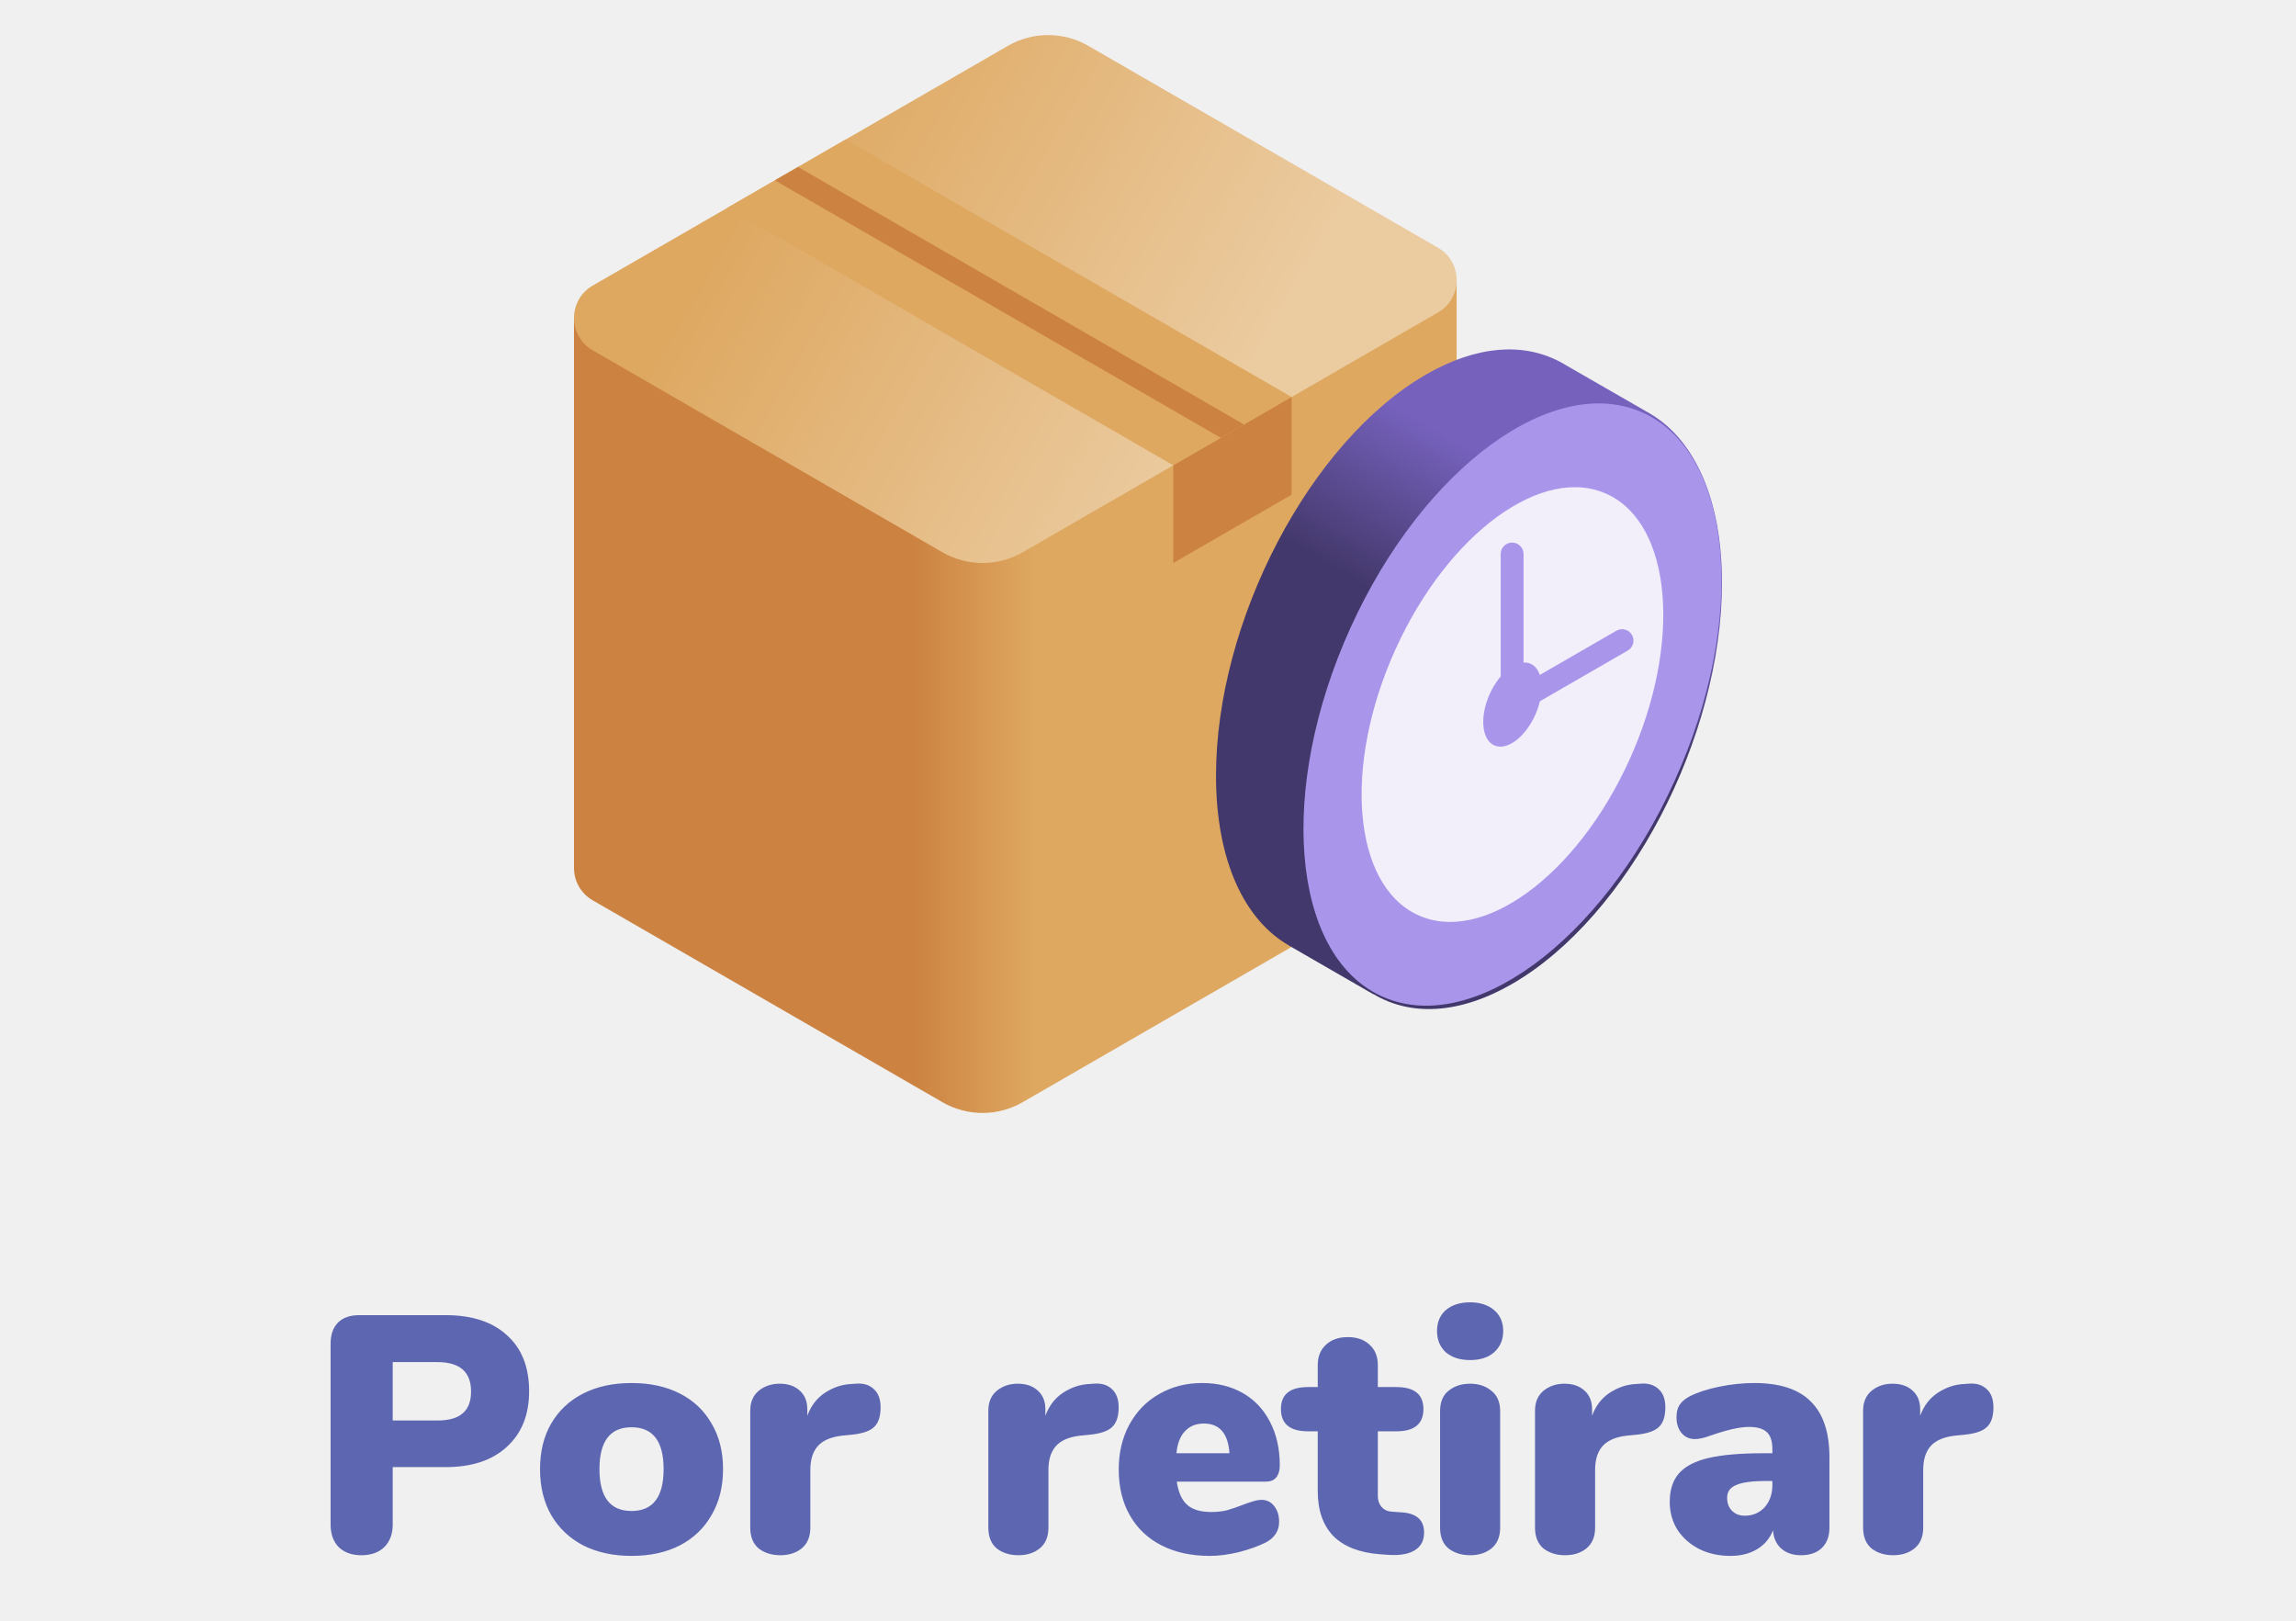
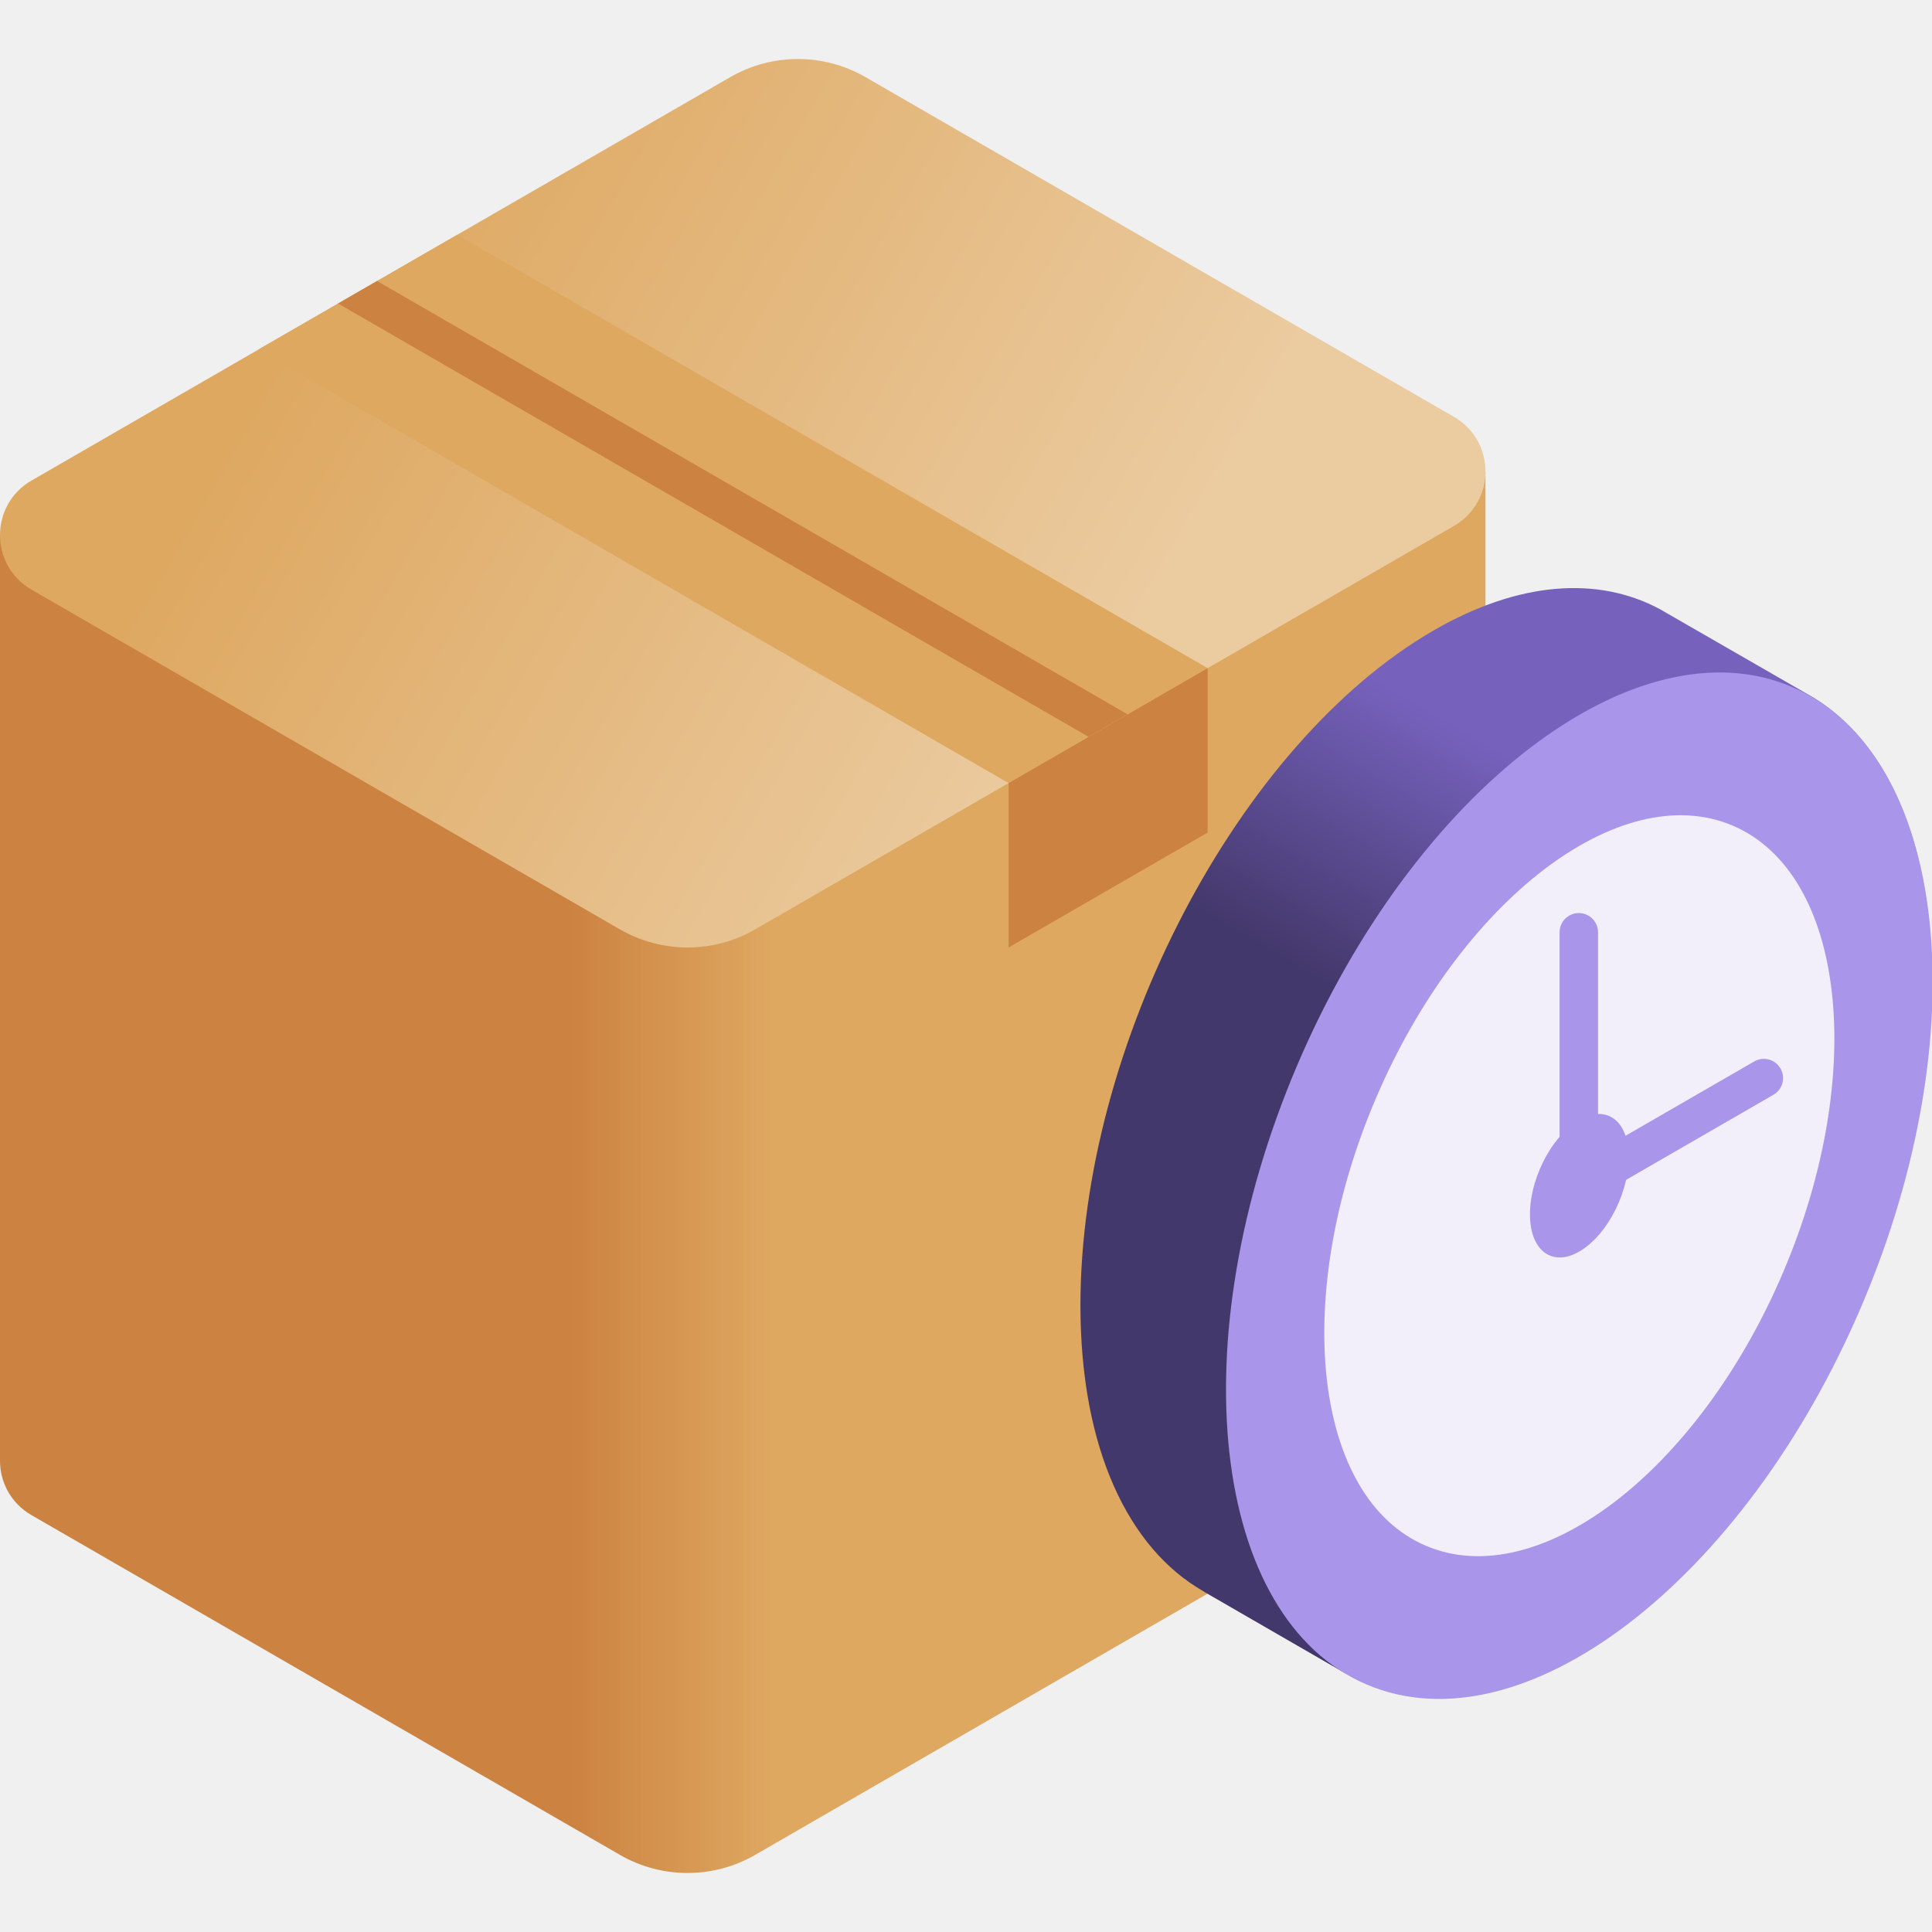
- <svg xmlns="http://www.w3.org/2000/svg" width="68" height="48" viewBox="0 0 68 48" fill="none">
-   <path d="M10.701 46.06C10.421 46.06 10.198 45.98 10.031 45.82C9.871 45.653 9.791 45.43 9.791 45.15V39.8C9.791 39.527 9.865 39.317 10.011 39.17C10.158 39.023 10.368 38.95 10.641 38.95H13.201C13.981 38.95 14.588 39.15 15.021 39.55C15.455 39.943 15.671 40.493 15.671 41.2C15.671 41.9 15.451 42.45 15.011 42.85C14.578 43.25 13.975 43.45 13.201 43.45H11.631V45.15C11.631 45.43 11.548 45.653 11.381 45.82C11.215 45.98 10.988 46.06 10.701 46.06ZM12.951 42.07C13.291 42.07 13.541 42 13.701 41.86C13.868 41.72 13.951 41.503 13.951 41.21C13.951 40.63 13.618 40.34 12.951 40.34H11.631V42.07H12.951ZM18.704 46.08C18.164 46.08 17.687 45.977 17.274 45.77C16.867 45.557 16.551 45.257 16.324 44.87C16.104 44.483 15.994 44.03 15.994 43.51C15.994 42.99 16.104 42.54 16.324 42.16C16.551 41.773 16.867 41.477 17.274 41.27C17.681 41.063 18.157 40.96 18.704 40.96C19.251 40.96 19.727 41.063 20.134 41.27C20.541 41.477 20.854 41.773 21.074 42.16C21.301 42.54 21.414 42.99 21.414 43.51C21.414 44.03 21.301 44.483 21.074 44.87C20.854 45.257 20.541 45.557 20.134 45.77C19.727 45.977 19.251 46.08 18.704 46.08ZM18.704 44.75C19.337 44.75 19.654 44.337 19.654 43.51C19.654 42.683 19.337 42.27 18.704 42.27C18.071 42.27 17.754 42.683 17.754 43.51C17.754 44.337 18.071 44.75 18.704 44.75ZM25.34 40.98C25.567 40.96 25.747 41.013 25.88 41.14C26.014 41.26 26.08 41.44 26.08 41.68C26.08 41.947 26.017 42.14 25.89 42.26C25.77 42.38 25.55 42.457 25.23 42.49L24.93 42.52C24.597 42.56 24.357 42.667 24.21 42.84C24.07 43.007 24 43.237 24 43.53V45.24C24 45.513 23.913 45.72 23.74 45.86C23.573 45.993 23.363 46.06 23.11 46.06C22.857 46.06 22.643 45.993 22.47 45.86C22.303 45.72 22.22 45.513 22.22 45.24V41.78C22.22 41.527 22.303 41.33 22.47 41.19C22.643 41.05 22.85 40.98 23.09 40.98C23.337 40.98 23.534 41.047 23.68 41.18C23.834 41.313 23.91 41.5 23.91 41.74V41.93C24.017 41.637 24.19 41.41 24.43 41.25C24.677 41.09 24.933 41.003 25.2 40.99L25.34 40.98ZM32.391 40.98C32.618 40.96 32.798 41.013 32.931 41.14C33.064 41.26 33.131 41.44 33.131 41.68C33.131 41.947 33.068 42.14 32.941 42.26C32.821 42.38 32.601 42.457 32.281 42.49L31.981 42.52C31.648 42.56 31.408 42.667 31.261 42.84C31.121 43.007 31.051 43.237 31.051 43.53V45.24C31.051 45.513 30.964 45.72 30.791 45.86C30.624 45.993 30.414 46.06 30.161 46.06C29.908 46.06 29.694 45.993 29.521 45.86C29.354 45.72 29.271 45.513 29.271 45.24V41.78C29.271 41.527 29.354 41.33 29.521 41.19C29.694 41.05 29.901 40.98 30.141 40.98C30.388 40.98 30.584 41.047 30.731 41.18C30.884 41.313 30.961 41.5 30.961 41.74V41.93C31.068 41.637 31.241 41.41 31.481 41.25C31.728 41.09 31.984 41.003 32.251 40.99L32.391 40.98ZM37.363 44.42C37.516 44.42 37.639 44.48 37.733 44.6C37.833 44.72 37.883 44.877 37.883 45.07C37.883 45.337 37.753 45.54 37.493 45.68C37.266 45.793 36.996 45.89 36.683 45.97C36.376 46.043 36.093 46.08 35.833 46.08C35.286 46.08 34.809 45.977 34.403 45.77C33.996 45.563 33.683 45.267 33.463 44.88C33.243 44.493 33.133 44.04 33.133 43.52C33.133 43.027 33.236 42.587 33.443 42.2C33.656 41.807 33.949 41.503 34.323 41.29C34.703 41.07 35.129 40.96 35.603 40.96C36.063 40.96 36.466 41.06 36.813 41.26C37.159 41.46 37.426 41.743 37.613 42.11C37.806 42.477 37.903 42.907 37.903 43.4C37.903 43.553 37.866 43.673 37.793 43.76C37.726 43.84 37.626 43.88 37.493 43.88H34.853C34.899 44.2 35.003 44.43 35.163 44.57C35.323 44.71 35.559 44.78 35.873 44.78C36.039 44.78 36.193 44.763 36.333 44.73C36.473 44.69 36.629 44.637 36.803 44.57C36.903 44.53 36.999 44.497 37.093 44.47C37.193 44.437 37.283 44.42 37.363 44.42ZM35.653 42.16C35.419 42.16 35.233 42.237 35.093 42.39C34.953 42.537 34.869 42.753 34.843 43.04H36.413C36.373 42.453 36.119 42.16 35.653 42.16ZM41.507 44.79C41.954 44.817 42.177 45.017 42.177 45.39C42.177 45.623 42.087 45.797 41.907 45.91C41.727 46.023 41.471 46.07 41.137 46.05L40.857 46.03C40.257 45.983 39.8 45.803 39.487 45.49C39.181 45.17 39.027 44.727 39.027 44.16V42.39H38.737C38.204 42.39 37.937 42.17 37.937 41.73C37.937 41.297 38.204 41.08 38.737 41.08H39.027V40.43C39.027 40.177 39.107 39.977 39.267 39.83C39.427 39.677 39.644 39.6 39.917 39.6C40.191 39.6 40.407 39.677 40.567 39.83C40.727 39.977 40.807 40.177 40.807 40.43V41.08H41.357C41.891 41.08 42.157 41.297 42.157 41.73C42.157 42.17 41.891 42.39 41.357 42.39H40.807V44.31C40.807 44.437 40.844 44.543 40.917 44.63C40.997 44.717 41.097 44.763 41.217 44.77L41.507 44.79ZM43.54 46.06C43.286 46.06 43.073 45.993 42.9 45.86C42.733 45.72 42.65 45.513 42.65 45.24V41.8C42.65 41.527 42.733 41.323 42.9 41.19C43.073 41.05 43.286 40.98 43.54 40.98C43.793 40.98 44.003 41.05 44.17 41.19C44.343 41.323 44.43 41.527 44.43 41.8V45.24C44.43 45.513 44.343 45.72 44.17 45.86C44.003 45.993 43.793 46.06 43.54 46.06ZM43.54 40.28C43.24 40.28 43 40.203 42.82 40.05C42.647 39.89 42.56 39.68 42.56 39.42C42.56 39.16 42.647 38.953 42.82 38.8C43 38.647 43.24 38.57 43.54 38.57C43.833 38.57 44.07 38.647 44.25 38.8C44.43 38.953 44.52 39.16 44.52 39.42C44.52 39.68 44.43 39.89 44.25 40.05C44.077 40.203 43.84 40.28 43.54 40.28ZM48.582 40.98C48.809 40.96 48.989 41.013 49.122 41.14C49.256 41.26 49.322 41.44 49.322 41.68C49.322 41.947 49.259 42.14 49.132 42.26C49.012 42.38 48.792 42.457 48.472 42.49L48.172 42.52C47.839 42.56 47.599 42.667 47.452 42.84C47.312 43.007 47.242 43.237 47.242 43.53V45.24C47.242 45.513 47.156 45.72 46.982 45.86C46.816 45.993 46.606 46.06 46.352 46.06C46.099 46.06 45.886 45.993 45.712 45.86C45.546 45.72 45.462 45.513 45.462 45.24V41.78C45.462 41.527 45.546 41.33 45.712 41.19C45.886 41.05 46.092 40.98 46.332 40.98C46.579 40.98 46.776 41.047 46.922 41.18C47.076 41.313 47.152 41.5 47.152 41.74V41.93C47.259 41.637 47.432 41.41 47.672 41.25C47.919 41.09 48.176 41.003 48.442 40.99L48.582 40.98ZM51.952 40.96C52.712 40.96 53.272 41.143 53.632 41.51C53.998 41.87 54.182 42.42 54.182 43.16V45.25C54.182 45.503 54.105 45.703 53.952 45.85C53.805 45.99 53.598 46.06 53.332 46.06C53.098 46.06 52.905 45.993 52.752 45.86C52.605 45.727 52.525 45.547 52.512 45.32C52.418 45.56 52.262 45.747 52.042 45.88C51.822 46.013 51.558 46.08 51.252 46.08C50.912 46.08 50.605 46.013 50.332 45.88C50.058 45.74 49.842 45.55 49.682 45.31C49.528 45.063 49.452 44.787 49.452 44.48C49.452 44.127 49.542 43.847 49.722 43.64C49.908 43.427 50.202 43.273 50.602 43.18C51.002 43.087 51.542 43.04 52.222 43.04H52.492V42.92C52.492 42.687 52.438 42.52 52.332 42.42C52.225 42.313 52.045 42.26 51.792 42.26C51.518 42.26 51.118 42.353 50.592 42.54C50.438 42.593 50.308 42.62 50.202 42.62C50.035 42.62 49.902 42.56 49.802 42.44C49.702 42.32 49.652 42.163 49.652 41.97C49.652 41.823 49.682 41.703 49.742 41.61C49.802 41.517 49.898 41.433 50.032 41.36C50.265 41.24 50.558 41.143 50.912 41.07C51.265 40.997 51.612 40.96 51.952 40.96ZM51.672 44.89C51.912 44.89 52.108 44.807 52.262 44.64C52.415 44.467 52.492 44.247 52.492 43.98V43.86H52.332C51.905 43.86 51.602 43.9 51.422 43.98C51.242 44.053 51.152 44.18 51.152 44.36C51.152 44.513 51.198 44.64 51.292 44.74C51.392 44.84 51.518 44.89 51.672 44.89ZM58.299 40.98C58.526 40.96 58.706 41.013 58.839 41.14C58.972 41.26 59.039 41.44 59.039 41.68C59.039 41.947 58.976 42.14 58.849 42.26C58.729 42.38 58.509 42.457 58.189 42.49L57.889 42.52C57.556 42.56 57.316 42.667 57.169 42.84C57.029 43.007 56.959 43.237 56.959 43.53V45.24C56.959 45.513 56.873 45.72 56.699 45.86C56.532 45.993 56.322 46.06 56.069 46.06C55.816 46.06 55.602 45.993 55.429 45.86C55.263 45.72 55.179 45.513 55.179 45.24V41.78C55.179 41.527 55.263 41.33 55.429 41.19C55.602 41.05 55.809 40.98 56.049 40.98C56.296 40.98 56.492 41.047 56.639 41.18C56.792 41.313 56.869 41.5 56.869 41.74V41.93C56.976 41.637 57.149 41.41 57.389 41.25C57.636 41.09 57.892 41.003 58.159 40.99L58.299 40.98Z" fill="#5D66B1" />
-   <g clip-path="url(#clip0)">
-     <path d="M43.141 24.583V8.296L17 9.417V25.704C17 26.077 17.185 26.45 17.554 26.664L27.91 32.642C28.646 33.068 29.554 33.068 30.29 32.642L42.587 25.543C42.957 25.329 43.142 24.956 43.141 24.583Z" fill="url(#paint0_linear)" />
-     <path d="M17.555 8.457L29.852 1.357C30.588 0.932 31.496 0.932 32.232 1.357L42.588 7.336C43.327 7.763 43.327 8.829 42.588 9.255L30.291 16.355C29.554 16.78 28.647 16.78 27.91 16.355L17.555 10.376C16.816 9.95 16.816 8.884 17.555 8.457Z" fill="url(#paint1_linear)" />
-     <path d="M21.541 6.155L34.749 13.781L38.253 11.758L25.045 4.132L21.541 6.155Z" fill="#DEA861" />
-     <path d="M23.635 4.945L36.843 12.571L36.157 12.967L22.949 5.341L23.635 4.945Z" fill="#CC8241" />
-     <path d="M34.749 13.781V16.674L38.253 14.651V11.758L34.749 13.781Z" fill="#CC8241" />
-     <path d="M48.925 12.283L48.925 12.282L46.198 10.712L46.197 10.713C45.121 10.142 43.738 10.223 42.229 11.095C38.797 13.076 36.014 18.394 36.014 22.971C36.014 25.487 36.856 27.253 38.184 28.007L38.183 28.009L40.675 29.447L40.677 29.442C41.773 30.097 43.209 30.049 44.784 29.14C48.217 27.158 51 21.841 51 17.264C51 14.808 50.198 13.066 48.925 12.283Z" fill="url(#paint2_linear)" />
-     <path d="M49.59 23.14C51.75 18.378 51.353 13.501 48.704 12.245C46.055 10.989 42.157 13.832 39.997 18.593C37.837 23.355 38.234 28.233 40.883 29.488C43.532 30.744 47.43 27.901 49.59 23.14Z" fill="#A996EB" />
-     <path d="M48.256 22.508C49.815 19.071 49.529 15.55 47.617 14.643C45.704 13.737 42.891 15.789 41.332 19.226C39.773 22.663 40.059 26.183 41.971 27.09C43.883 27.996 46.697 25.945 48.256 22.508Z" fill="#F2EFFA" />
-     <path d="M45.464 21.184C45.766 20.519 45.711 19.837 45.34 19.662C44.97 19.486 44.425 19.883 44.123 20.549C43.821 21.214 43.877 21.896 44.247 22.072C44.617 22.247 45.162 21.85 45.464 21.184Z" fill="#A996EB" />
-     <path d="M44.446 21.439V16.407C44.446 16.22 44.597 16.069 44.784 16.069C44.971 16.069 45.123 16.22 45.123 16.407V20.267L47.871 18.68C48.033 18.586 48.24 18.642 48.334 18.804C48.427 18.966 48.371 19.173 48.21 19.266L44.446 21.439Z" fill="#A996EB" />
+ <svg xmlns="http://www.w3.org/2000/svg" id="Capa_1" enable-background="new 0 0 512 512" height="512" viewBox="0 0 512 512" width="512">
+   <linearGradient id="SVGID_1_" gradientUnits="userSpaceOnUse" x1="150.747" x2="204.823" y1="310.644" y2="310.644">
+     <stop offset="0" stop-color="#cc8241" />
+     <stop offset="1" stop-color="#dea861" />
+   </linearGradient>
+   <linearGradient id="SVGID_2_" gradientUnits="userSpaceOnUse" x1="87.235" x2="289.748" y1="70.091" y2="187.013">
+     <stop offset="0" stop-color="#dea861" />
+     <stop offset="1" stop-color="#ebcba0" />
+   </linearGradient>
+   <linearGradient id="SVGID_3_" gradientUnits="userSpaceOnUse" x1="405.513" x2="443.982" y1="291.948" y2="225.319">
+     <stop offset="0" stop-color="#43386b" />
+     <stop offset="1" stop-color="#7662bd" />
+   </linearGradient>
+   <g>
+     <g>
+       <path d="m393.659 370.192v-245.267l-393.659 16.881v245.266c-.001 5.62 2.78 11.24 8.342 14.452l155.945 90.034c11.091 6.403 24.756 6.403 35.846 0l185.183-106.915c5.563-3.211 8.344-8.831 8.343-14.451z" fill="url(#SVGID_1_)" />
+       <path d="m8.342 127.357 185.184-106.916c11.091-6.403 24.755-6.403 35.846 0l155.945 90.035c11.124 6.422 11.124 22.478 0 28.9l-185.184 106.915c-11.091 6.403-24.755 6.403-35.846 0l-155.945-90.035c-11.123-6.422-11.123-22.477 0-28.899z" fill="url(#SVGID_2_)" />
+       <path d="m68.387 92.69 198.896 114.832 52.76-30.461-198.896-114.832z" fill="#dea861" />
+       <g fill="#cc8241">
+         <path d="m99.921 74.468 198.896 114.832-10.335 5.967-198.896-114.832z" />
+         <path d="m267.283 207.522v43.571l52.76-30.461v-43.571z" />
+       </g>
+     </g>
+     <g>
+       <path d="m480.749 184.969.005-.01-41.069-23.643-.003.006c-16.212-8.59-37.037-7.367-59.757 5.751-51.693 29.845-93.599 109.914-93.599 178.839 0 37.894 12.683 64.494 32.679 75.837l-.014.031 37.524 21.664.039-.08c16.494 9.859 38.132 9.147 61.845-4.544 51.694-29.845 93.6-109.914 93.6-178.839.001-36.987-12.077-63.228-31.25-75.012z" fill="url(#SVGID_3_)" />
+       <g transform="matrix(.392 -.92 .92 .392 -34.373 576.059)">
+         <ellipse cx="418.4" cy="314.021" fill="#a996eb" rx="143.693" ry="81.293" />
+         <ellipse cx="418.4" cy="314.021" fill="#f2effa" rx="103.72" ry="58.679" />
+         <ellipse cx="418.4" cy="314.021" fill="#a996eb" rx="20.085" ry="11.363" />
+       </g>
+       <g>
+         <path d="m413.303 322.848v-75.777c0-2.815 2.282-5.097 5.097-5.097s5.097 2.282 5.097 5.097v58.121l41.389-23.896c2.438-1.409 5.555-.571 6.962 1.866 1.407 2.438.571 5.555-1.867 6.963z" fill="#a996eb" />
+       </g>
+     </g>
  </g>
-   <defs>
-     <linearGradient id="paint0_linear" x1="27.011" y1="20.629" x2="30.602" y2="20.629" gradientUnits="userSpaceOnUse">
-       <stop stop-color="#CC8241" />
-       <stop offset="1" stop-color="#DEA861" />
-     </linearGradient>
-     <linearGradient id="paint1_linear" x1="22.794" y1="4.654" x2="36.242" y2="12.419" gradientUnits="userSpaceOnUse">
-       <stop stop-color="#DEA861" />
-       <stop offset="1" stop-color="#EBCBA0" />
-     </linearGradient>
-     <linearGradient id="paint2_linear" x1="43.928" y1="19.387" x2="46.483" y2="14.963" gradientUnits="userSpaceOnUse">
-       <stop stop-color="#43386B" />
-       <stop offset="1" stop-color="#7662BD" />
-     </linearGradient>
-     <clipPath id="clip0">
-       <rect width="34" height="34" fill="white" transform="translate(17)" />
-     </clipPath>
-   </defs>
</svg>
